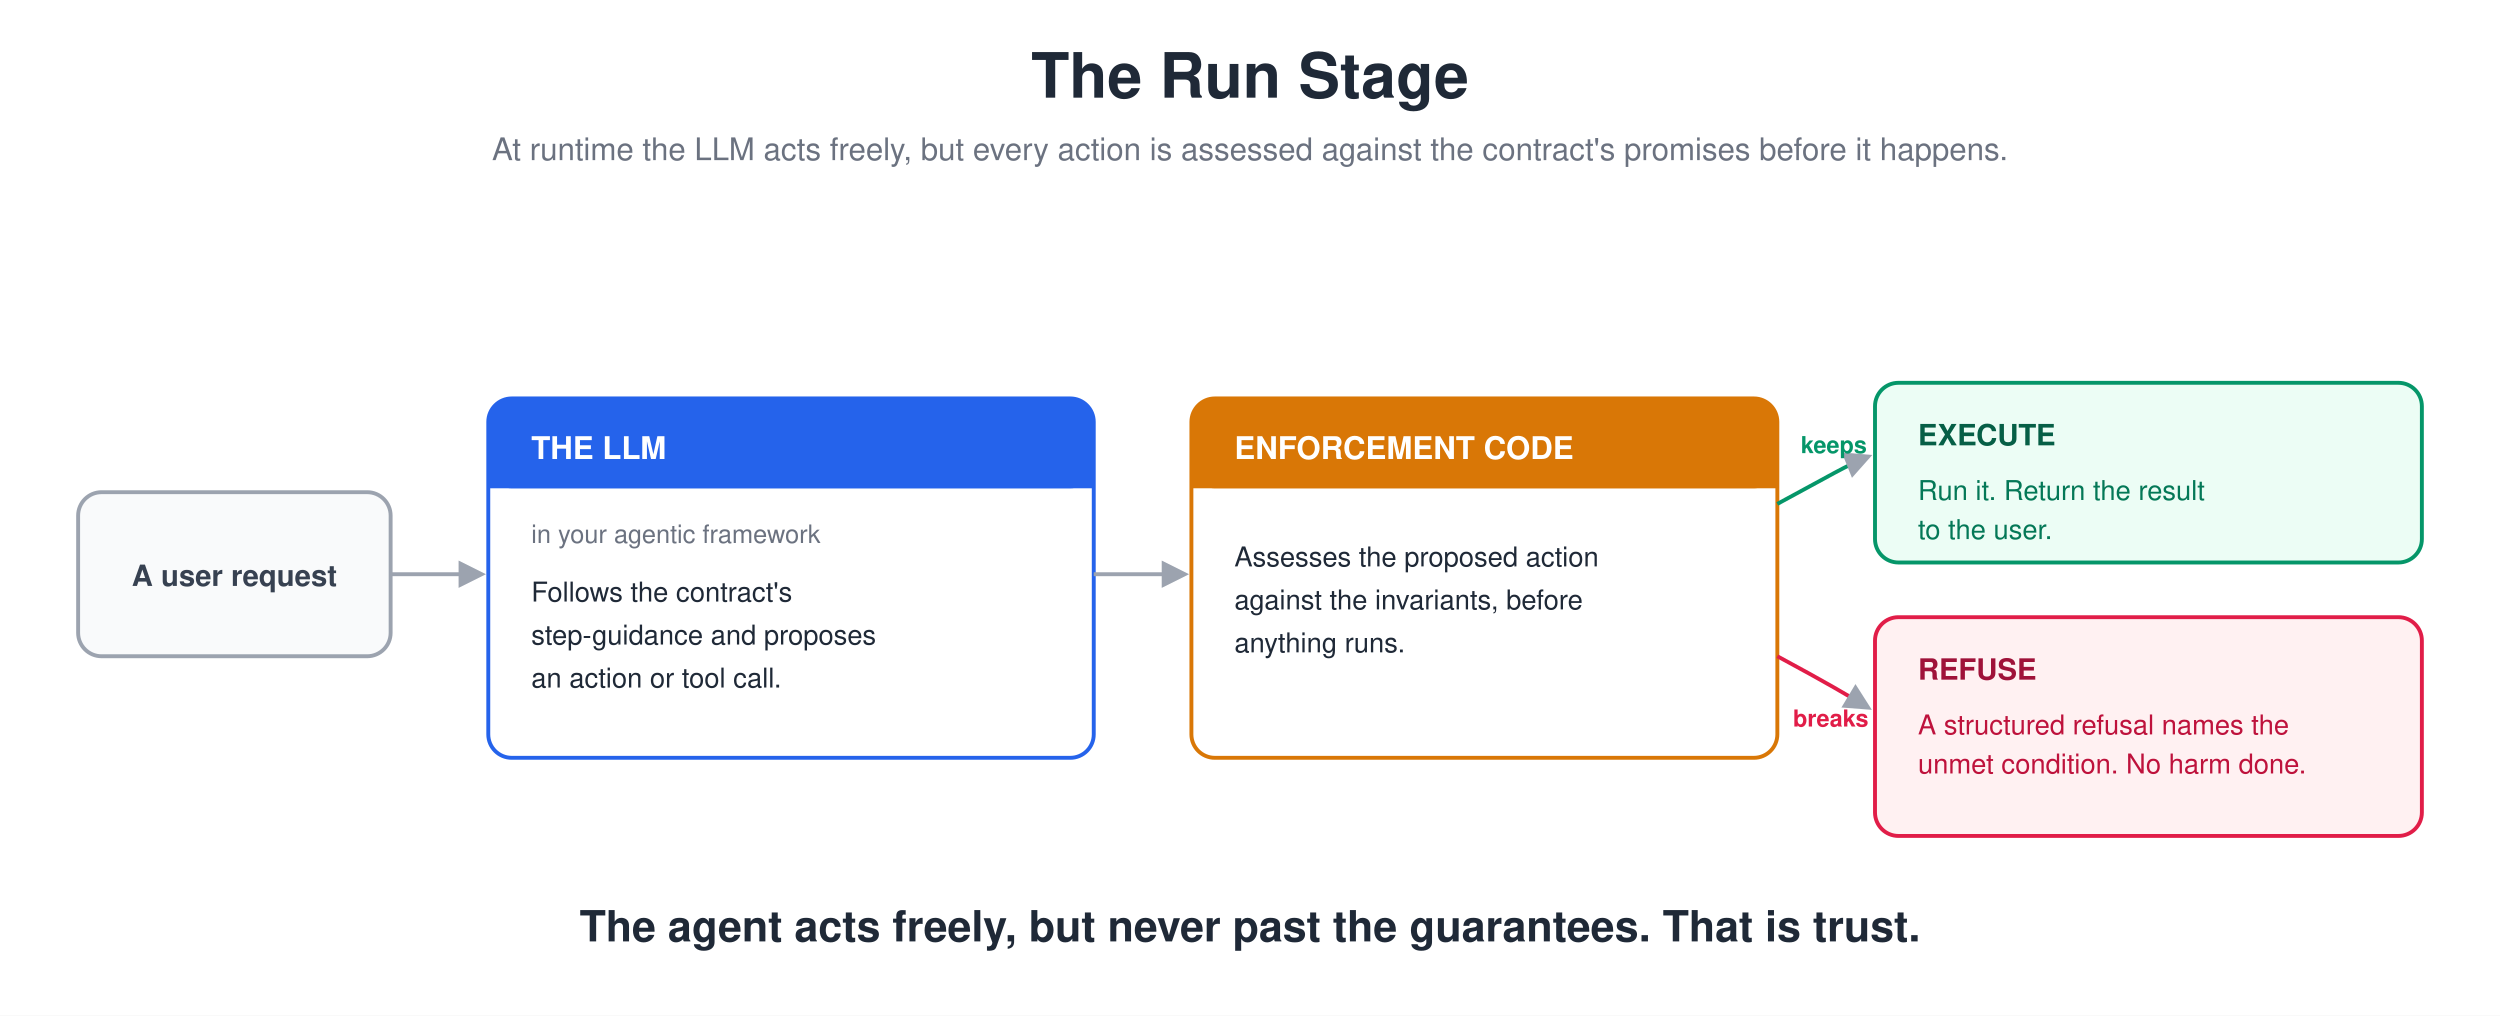
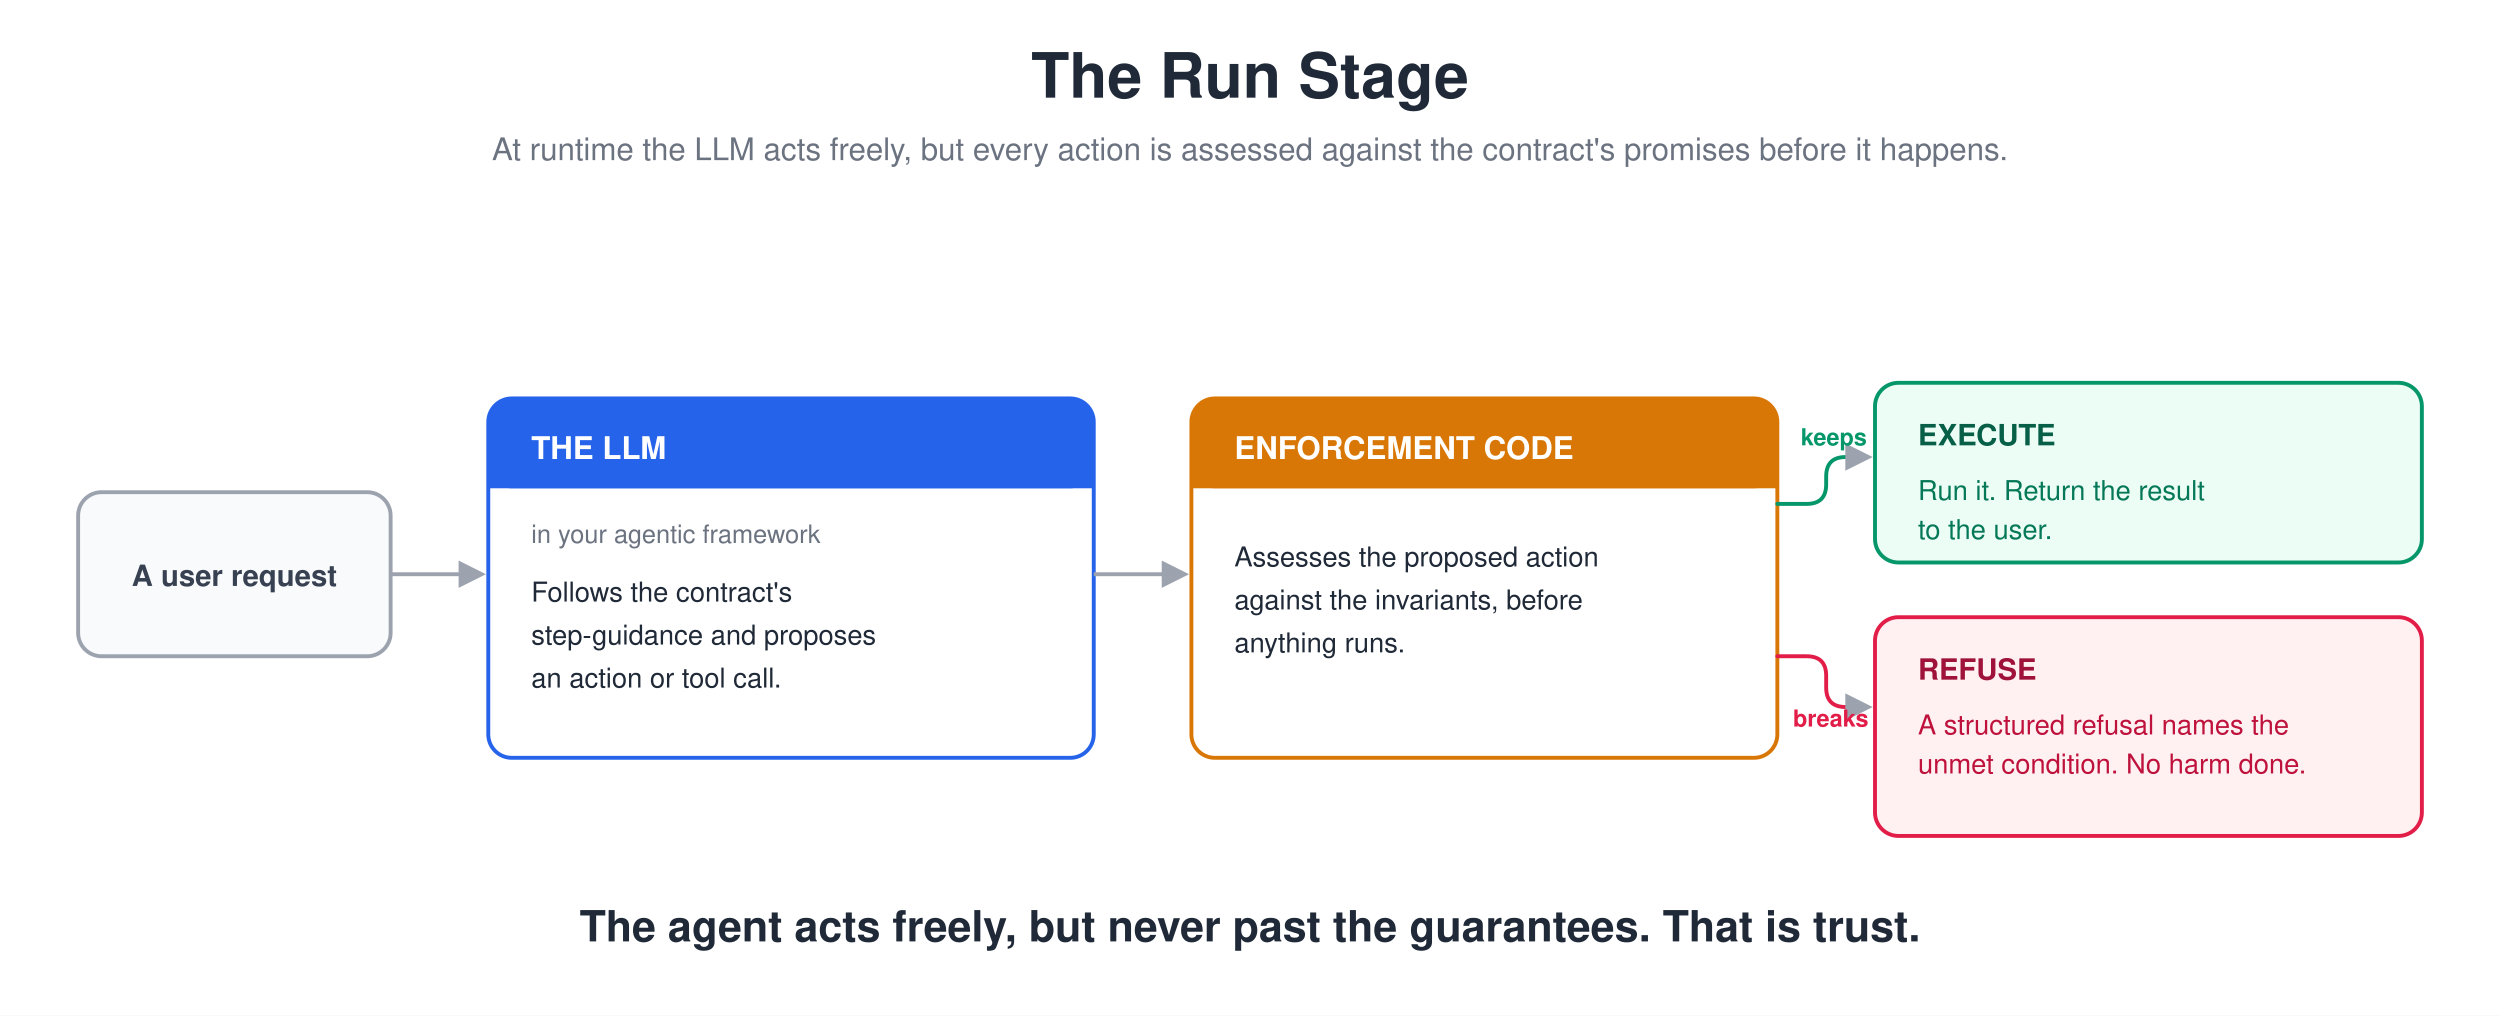
<svg xmlns="http://www.w3.org/2000/svg" viewBox="0 0 1280 520" font-family="Helvetica, Arial, sans-serif">
  <rect x="0" y="0" width="1280" height="520" fill="#ffffff" />
  <text x="640" y="50" text-anchor="middle" font-size="32" font-weight="700" fill="#1f2937">The Run Stage</text>
  <text x="640" y="82" text-anchor="middle" font-size="16" fill="#6b7280">At runtime the LLM acts freely, but every action is assessed against the contract's promises before it happens.</text>
  <defs>
    <marker id="oa" viewBox="0 0 10 10" refX="8" refY="5" markerWidth="7" markerHeight="7" orient="auto-start-reverse">
      <path d="M0 0 L10 5 L0 10 z" fill="#9ca3af" />
    </marker>
  </defs>
  <rect x="40" y="252" width="160" height="84" rx="12" fill="#f9fafb" stroke="#9ca3af" stroke-width="2" />
  <text x="120" y="300" text-anchor="middle" font-size="15" font-weight="700" fill="#374151">A user request</text>
  <path d="M200 294 L 246 294" stroke="#9ca3af" stroke-width="2" fill="none" marker-end="url(#oa)" />
  <rect x="250" y="204" width="310" height="184" rx="12" fill="#ffffff" stroke="#2563eb" stroke-width="2" />
  <rect x="250" y="204" width="310" height="46" rx="12" fill="#2563eb" />
  <rect x="250" y="234" width="310" height="16" fill="#2563eb" />
  <text x="272" y="235" font-size="16" font-weight="700" fill="#ffffff">THE LLM</text>
  <text x="272" y="278" font-size="13" fill="#6b7280">in your agentic framework</text>
  <text x="272" y="308" font-size="14" fill="#1f2937">Follows the contract's</text>
  <text x="272" y="330" font-size="14" fill="#1f2937">step-guidance and proposes</text>
  <text x="272" y="352" font-size="14" fill="#1f2937">an action or tool call.</text>
  <path d="M560 294 L 606 294" stroke="#9ca3af" stroke-width="2" fill="none" marker-end="url(#oa)" />
  <rect x="610" y="204" width="300" height="184" rx="12" fill="#ffffff" stroke="#d97706" stroke-width="2" />
  <rect x="610" y="204" width="300" height="46" rx="12" fill="#d97706" />
  <rect x="610" y="234" width="300" height="16" fill="#d97706" />
  <text x="632" y="235" font-size="16" font-weight="700" fill="#ffffff">ENFORCEMENT CODE</text>
  <text x="632" y="290" font-size="14" fill="#1f2937">Assesses the proposed action</text>
  <text x="632" y="312" font-size="14" fill="#1f2937">against the invariants, before</text>
  <text x="632" y="334" font-size="14" fill="#1f2937">anything runs.</text>
-   <path d="M910 258 C 936 244, 946 238, 956 234" stroke="#059669" stroke-width="2" fill="none" marker-end="url(#oa)" />
-   <text x="922" y="232" font-size="12" font-weight="700" fill="#059669">keeps promise</text>
-   <path d="M910 336 C 936 350, 946 356, 956 362" stroke="#e11d48" stroke-width="2" fill="none" marker-end="url(#oa)" />
+   <path d="M910 258 L 925 258 Q 935 258 935 248 L 935 244 Q 935 234 945 234 L 956 234" stroke="#059669" stroke-width="2" fill="none" stroke-linecap="round" marker-end="url(#oa)" />
+   <text x="922" y="228" font-size="12" font-weight="700" fill="#059669">keeps promise</text>
+   <path d="M910 336 L 925 336 Q 935 336 935 346 L 935 352 Q 935 362 945 362 L 956 362" stroke="#e11d48" stroke-width="2" fill="none" stroke-linecap="round" marker-end="url(#oa)" />
  <text x="918" y="372" font-size="12" font-weight="700" fill="#e11d48">breaks promise</text>
  <rect x="960" y="196" width="280" height="92" rx="12" fill="#ecfdf5" stroke="#059669" stroke-width="2" />
  <text x="982" y="228" font-size="15" font-weight="700" fill="#065f46">EXECUTE</text>
  <text x="982" y="256" font-size="14" fill="#047857">Run it. Return the result</text>
  <text x="982" y="276" font-size="14" fill="#047857">to the user.</text>
  <rect x="960" y="316" width="280" height="112" rx="12" fill="#fff1f2" stroke="#e11d48" stroke-width="2" />
  <text x="982" y="348" font-size="15" font-weight="700" fill="#9f1239">REFUSE</text>
  <text x="982" y="376" font-size="14" fill="#be123c">A structured refusal names the</text>
  <text x="982" y="396" font-size="14" fill="#be123c">unmet condition. No harm done.</text>
  <text x="640" y="482" text-anchor="middle" font-size="22" font-weight="700" fill="#1f2937">The agent acts freely, but never past the guarantees. That is trust.</text>
</svg>
